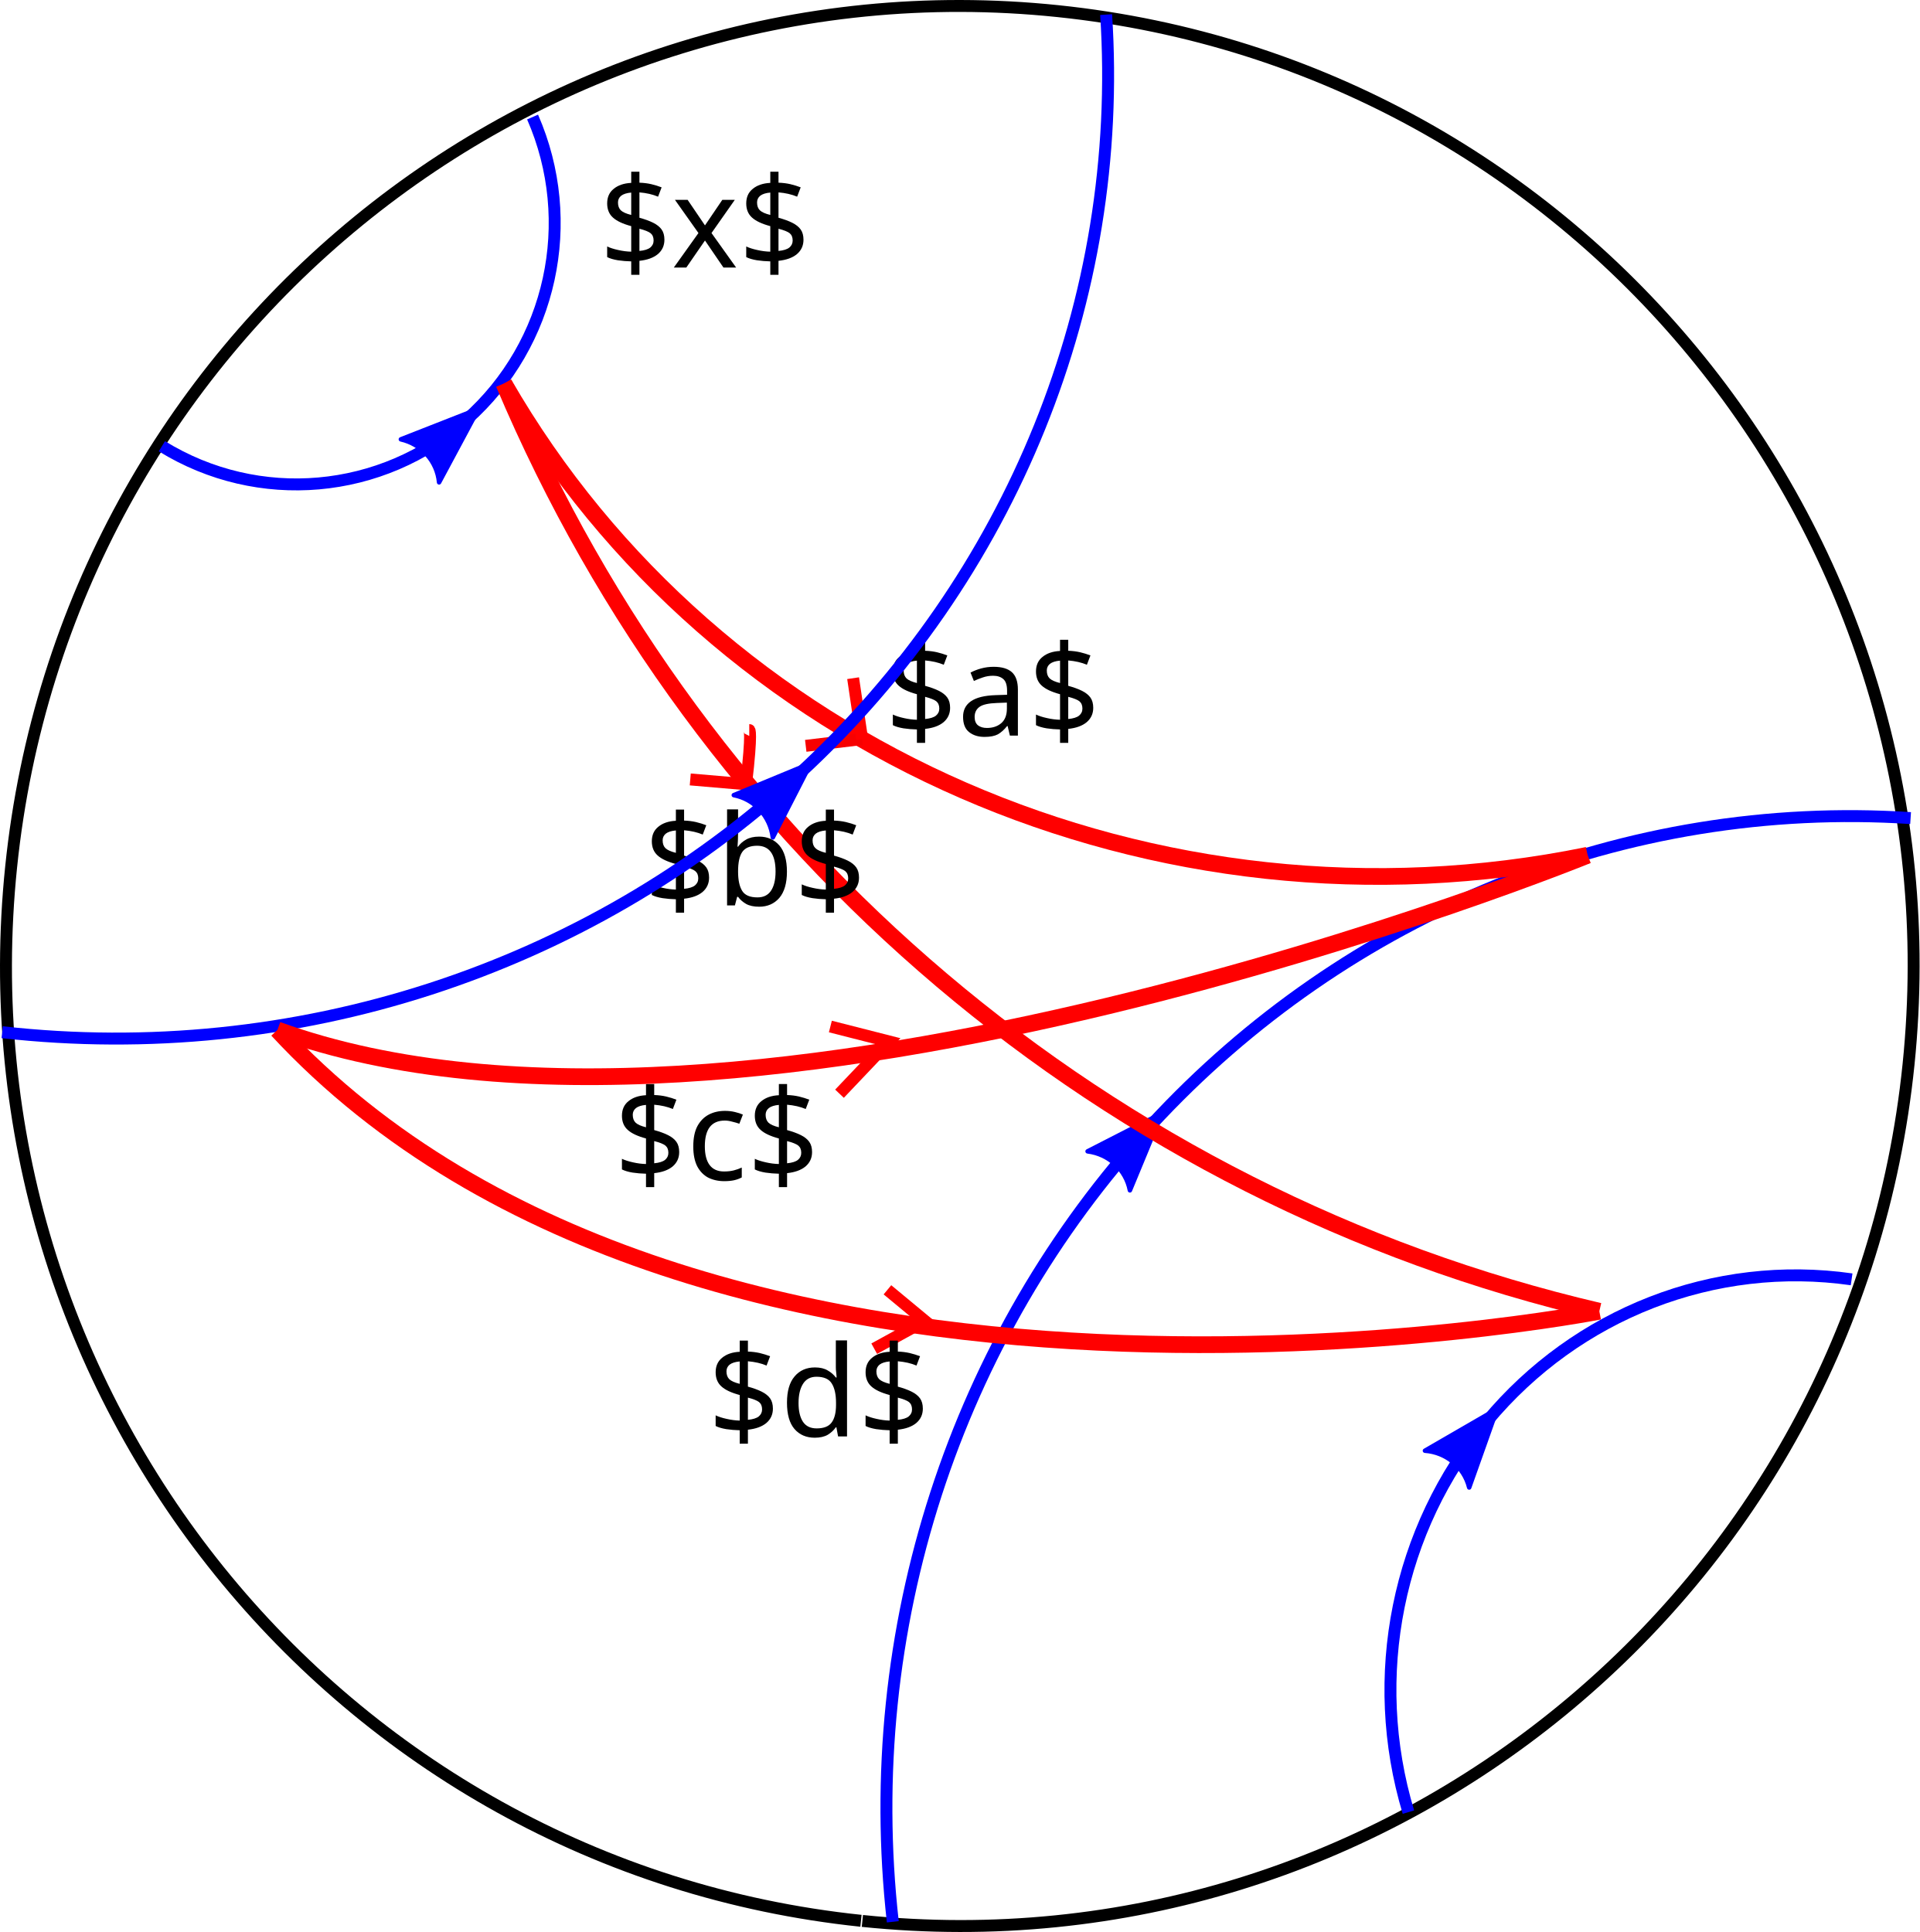
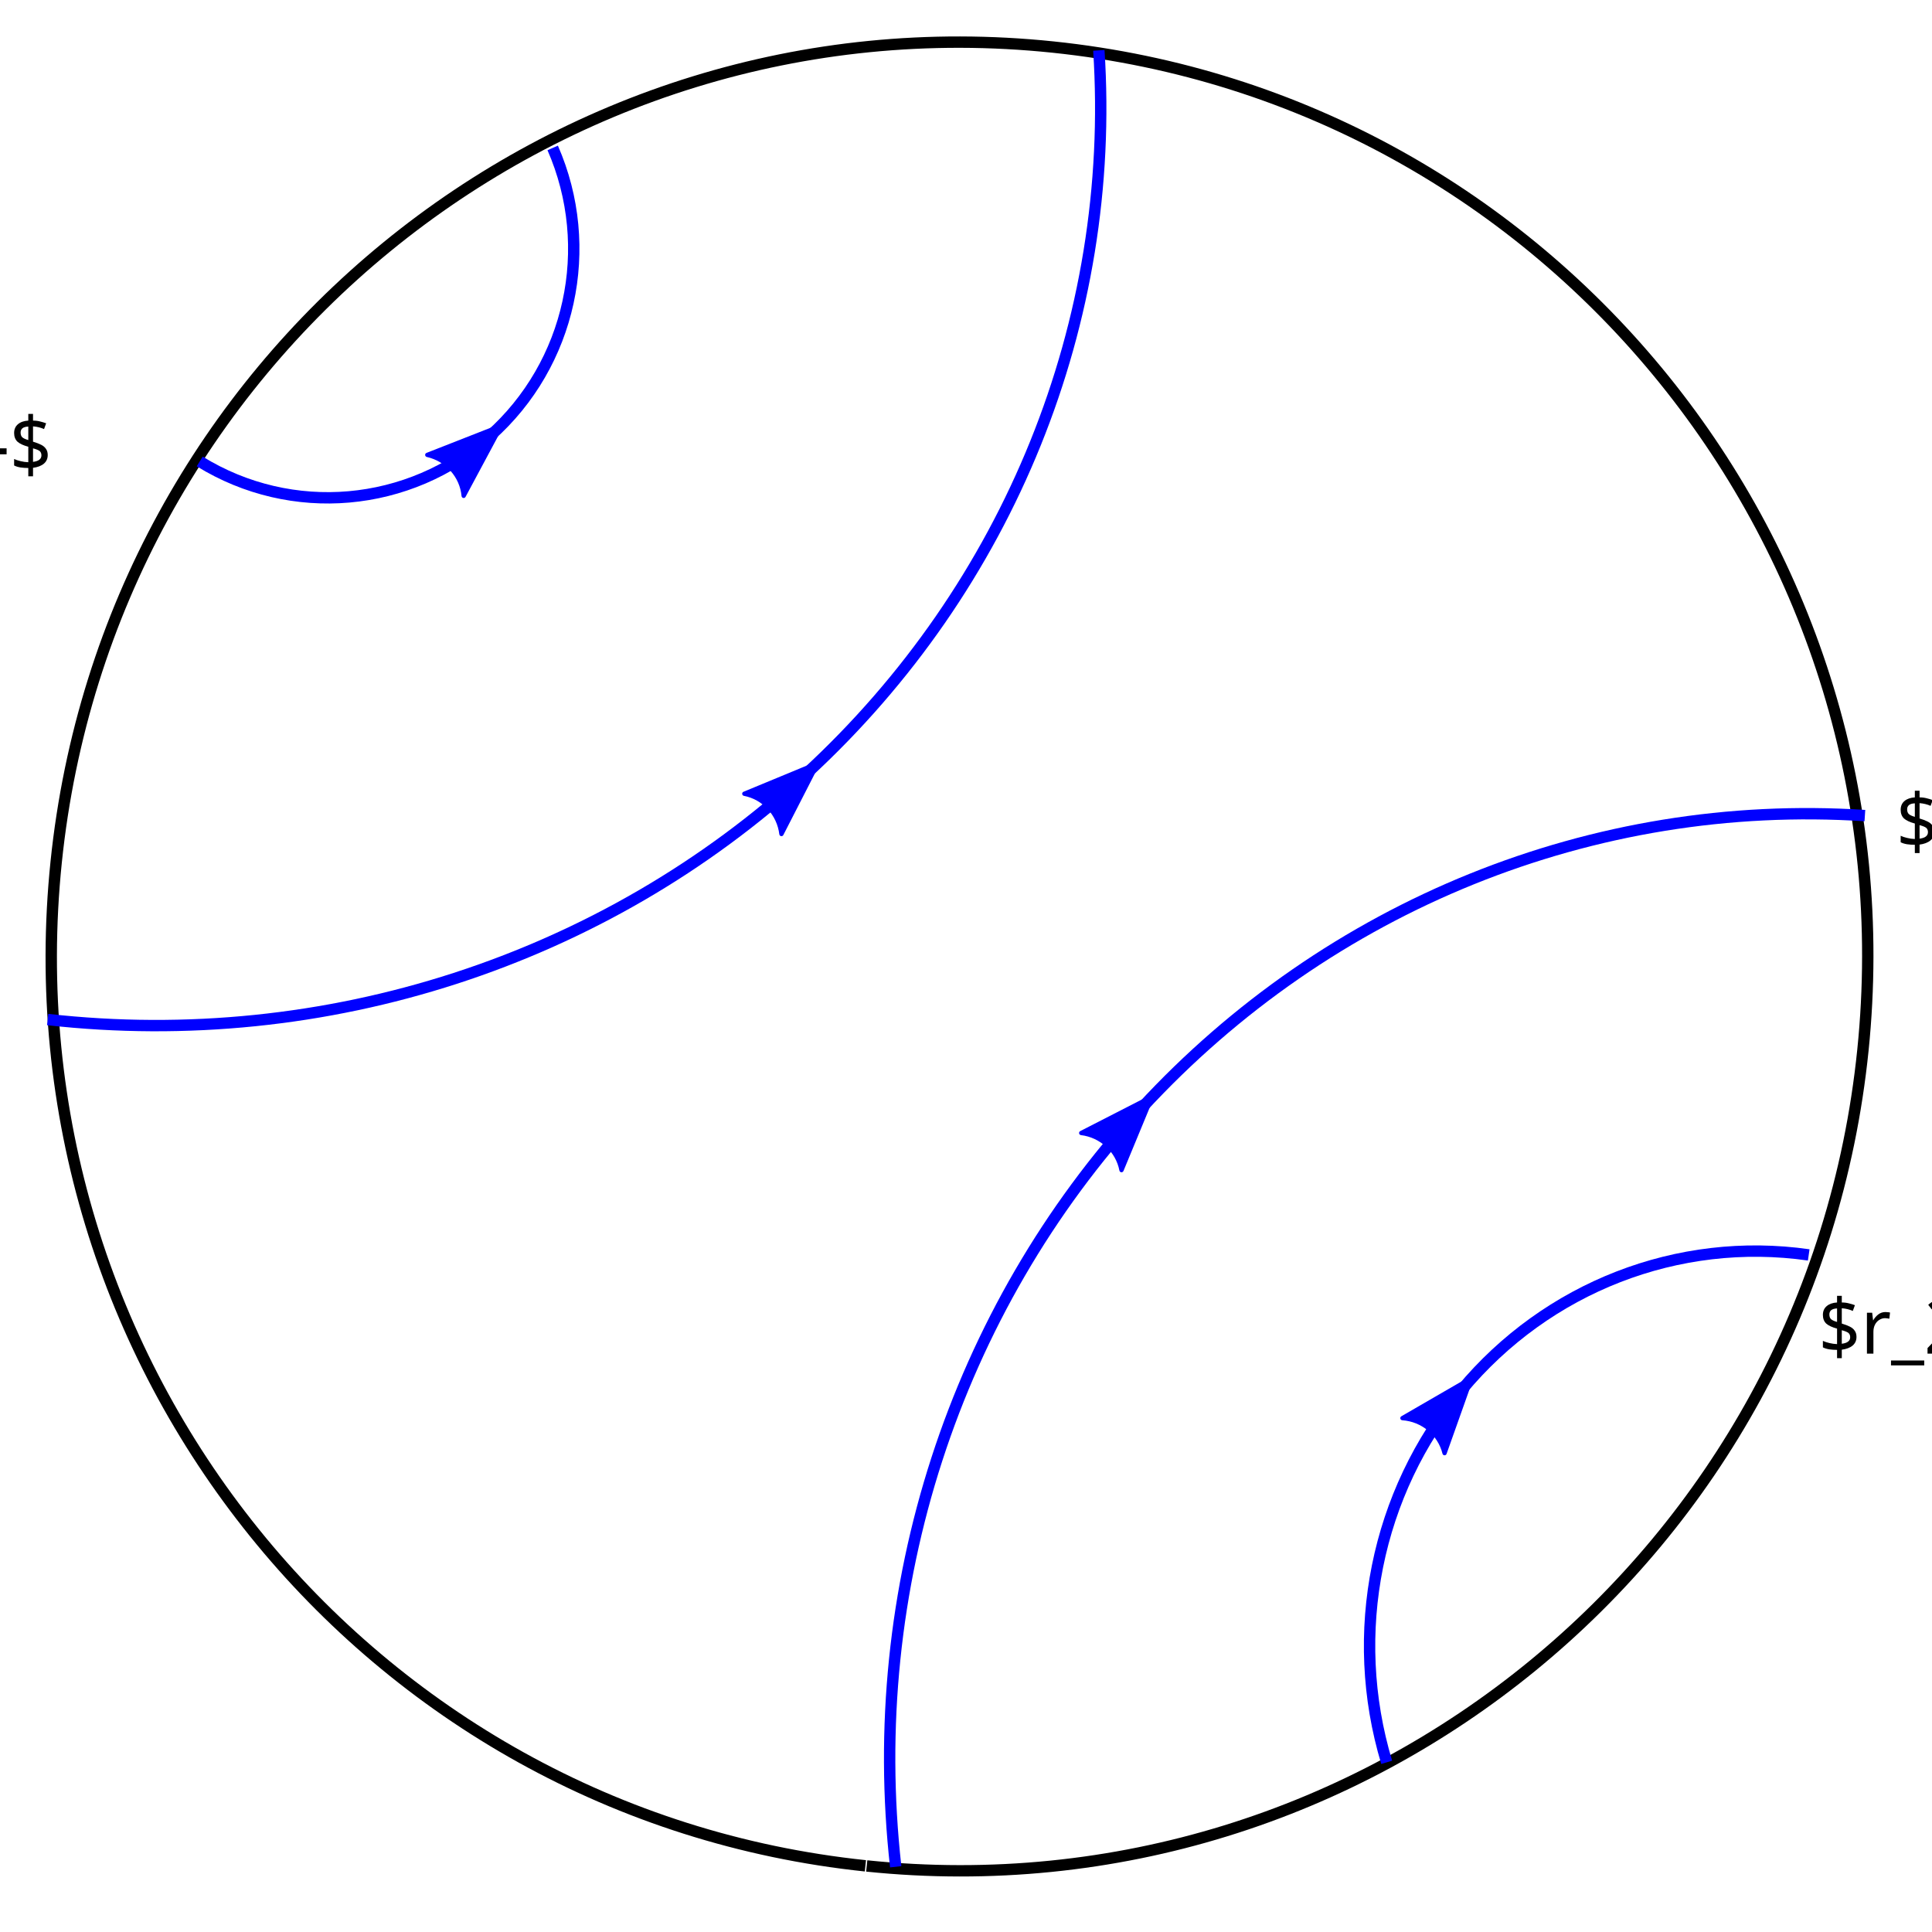
- <svg xmlns="http://www.w3.org/2000/svg" width="160.84mm" height="161.909mm" viewBox="0 0 160.84 161.909" version="1.1" id="svg3517">
+ <svg xmlns="http://www.w3.org/2000/svg" width="170mm" height="170mm" viewBox="0 0 170 170" version="1.1" id="svg3517">
  <defs id="defs3511">
    <marker orient="auto" refY="0" refX="0" id="marker8746" style="overflow:visible">
      <path id="path8744" style="fill:#ff0000;fill-opacity:1;fill-rule:evenodd;stroke:#ff0000;stroke-width:0.625;stroke-linejoin:round;stroke-opacity:1" d="M 8.719,4.034 -2.207,0.016 8.719,-4.002 c -1.745,2.372 -1.735,5.617 -6e-7,8.035 z" transform="scale(0.6)" />
    </marker>
    <marker orient="auto" refY="0" refX="0" id="Arrow1Lstart" style="overflow:visible">
      <path id="path974" d="M 0,0 5,-5 -12.5,0 5,5 Z" style="fill:#ff0000;fill-opacity:1;fill-rule:evenodd;stroke:#ff0000;stroke-width:1pt;stroke-opacity:1" transform="matrix(0.8,0,0,0.8,10,0)" />
    </marker>
    <marker style="overflow:visible" id="marker8560" refX="0" refY="0" orient="auto">
      <path transform="scale(-0.6)" d="M 8.719,4.034 -2.207,0.016 8.719,-4.002 c -1.745,2.372 -1.735,5.617 -6e-7,8.035 z" style="fill:#ff0000;fill-opacity:1;fill-rule:evenodd;stroke:#ff0000;stroke-width:0.625;stroke-linejoin:round;stroke-opacity:1" id="path8558" />
    </marker>
    <marker style="overflow:visible" id="marker8376" refX="0" refY="0" orient="auto">
      <path transform="scale(-0.6)" d="M 8.719,4.034 -2.207,0.016 8.719,-4.002 c -1.745,2.372 -1.735,5.617 -6e-7,8.035 z" style="fill:#ff0000;fill-opacity:1;fill-rule:evenodd;stroke:#ff0000;stroke-width:0.625;stroke-linejoin:round;stroke-opacity:1" id="path8374" />
    </marker>
    <marker style="overflow:visible" id="marker8328" refX="0" refY="0" orient="auto">
      <path transform="scale(0.6)" d="M 8.719,4.034 -2.207,0.016 8.719,-4.002 c -1.745,2.372 -1.735,5.617 -6e-7,8.035 z" style="fill:#0000ff;fill-opacity:1;fill-rule:evenodd;stroke:#0000ff;stroke-width:0.625;stroke-linejoin:round;stroke-opacity:1" id="path8326" />
    </marker>
    <marker orient="auto" refY="0" refX="0" id="marker8115" style="overflow:visible">
      <path id="path8113" style="fill:#0000ff;fill-opacity:1;fill-rule:evenodd;stroke:#0000ff;stroke-width:0.625;stroke-linejoin:round;stroke-opacity:1" d="M 8.719,4.034 -2.207,0.016 8.719,-4.002 c -1.745,2.372 -1.735,5.617 -6e-7,8.035 z" transform="scale(-0.6)" />
    </marker>
    <marker orient="auto" refY="0" refX="0" id="marker8051" style="overflow:visible">
      <path id="path8049" style="fill:#0000ff;fill-opacity:1;fill-rule:evenodd;stroke:#0000ff;stroke-width:0.625;stroke-linejoin:round;stroke-opacity:1" d="M 8.719,4.034 -2.207,0.016 8.719,-4.002 c -1.745,2.372 -1.735,5.617 -6e-7,8.035 z" transform="scale(-0.6)" />
    </marker>
    <marker orient="auto" refY="0" refX="0" id="marker7993" style="overflow:visible">
      <path id="path7991" style="fill:#0000ff;fill-opacity:1;fill-rule:evenodd;stroke:#0000ff;stroke-width:0.625;stroke-linejoin:round;stroke-opacity:1" d="M 8.719,4.034 -2.207,0.016 8.719,-4.002 c -1.745,2.372 -1.735,5.617 -6e-7,8.035 z" transform="scale(0.6)" />
    </marker>
    <marker orient="auto" refY="0" refX="0" id="marker7941" style="overflow:visible">
      <path id="path7939" style="fill:#000000;fill-opacity:1;fill-rule:evenodd;stroke:#000000;stroke-width:0.625;stroke-linejoin:round;stroke-opacity:1" d="M 8.719,4.034 -2.207,0.016 8.719,-4.002 c -1.745,2.372 -1.735,5.617 -6e-7,8.035 z" transform="scale(-0.6)" />
    </marker>
    <marker orient="auto" refY="0" refX="0" id="marker7857" style="overflow:visible">
      <path id="path7855" style="fill:#ff0000;fill-opacity:1;fill-rule:evenodd;stroke:#ff0000;stroke-width:0.625;stroke-linejoin:round;stroke-opacity:1" d="M 8.719,4.034 -2.207,0.016 8.719,-4.002 c -1.745,2.372 -1.735,5.617 -6e-7,8.035 z" transform="scale(-0.6)" />
    </marker>
    <marker orient="auto" refY="0" refX="0" id="Arrow1Mstart" style="overflow:visible">
      <path id="path980" d="M 0,0 5,-5 -12.5,0 5,5 Z" style="fill:#000000;fill-opacity:1;fill-rule:evenodd;stroke:#000000;stroke-width:1pt;stroke-opacity:1" transform="matrix(0.4,0,0,0.4,4,0)" />
    </marker>
    <marker orient="auto" refY="0" refX="0" id="Arrow2Mend" style="overflow:visible">
      <path id="path1001" style="fill:#ff0000;fill-opacity:1;fill-rule:evenodd;stroke:#ff0000;stroke-width:0.625;stroke-linejoin:round;stroke-opacity:1" d="M 8.719,4.034 -2.207,0.016 8.719,-4.002 c -1.745,2.372 -1.735,5.617 -6e-7,8.035 z" transform="scale(-0.6)" />
    </marker>
    <marker orient="auto" refY="0" refX="0" id="Arrow1Send" style="overflow:visible">
      <path id="path989" d="M 0,0 5,-5 -12.5,0 5,5 Z" style="fill:#000000;fill-opacity:1;fill-rule:evenodd;stroke:#000000;stroke-width:1pt;stroke-opacity:1" transform="matrix(-0.2,0,0,-0.2,-1.2,0)" />
    </marker>
    <marker orient="auto" refY="0" refX="0" id="marker8051-9" style="overflow:visible">
      <path id="path8049-8" style="fill:#0000ff;fill-opacity:1;fill-rule:evenodd;stroke:#0000ff;stroke-width:0.625;stroke-linejoin:round;stroke-opacity:1" d="M 8.719,4.034 -2.207,0.016 8.719,-4.002 c -1.745,2.372 -1.735,5.617 -6e-7,8.035 z" transform="scale(-0.6)" />
    </marker>
    <marker orient="auto" refY="0" refX="0" id="Arrow2Mend-6" style="overflow:visible">
      <path id="path1001-9" style="fill:#ff0000;fill-opacity:1;fill-rule:evenodd;stroke:#ff0000;stroke-width:0.625;stroke-linejoin:round;stroke-opacity:1" d="M 8.719,4.034 -2.207,0.016 8.719,-4.002 c -1.745,2.372 -1.735,5.617 -6e-7,8.035 z" transform="scale(-0.6)" />
    </marker>
    <marker orient="auto" refY="0" refX="0" id="marker8746-0" style="overflow:visible">
      <path id="path8744-8" style="fill:#ff0000;fill-opacity:1;fill-rule:evenodd;stroke:#ff0000;stroke-width:0.625;stroke-linejoin:round;stroke-opacity:1" d="M 8.719,4.034 -2.207,0.016 8.719,-4.002 c -1.745,2.372 -1.735,5.617 -6e-7,8.035 z" transform="scale(0.6)" />
    </marker>
  </defs>
  <g id="layer1" transform="translate(-23.01352,-66.10746)">
-     <path style="fill:none;stroke:#000000;stroke-width:1;stroke-miterlimit:4;stroke-dasharray:none;stroke-dashoffset:0;stroke-opacity:1" id="path7765" d="M 95.152,227.077 A 79.914,80.448 0 0 1 23.947,138.755 79.914,80.448 0 0 1 111.656,67.041 79.914,80.448 0 0 1 182.926,155.309 79.914,80.448 0 0 1 95.27,227.089" />
-     <path style="fill:none;stroke:#0000ff;stroke-width:1;stroke-miterlimit:4;stroke-dasharray:none;stroke-dashoffset:0;stroke-opacity:1;marker-mid:url(#marker8328)" id="path7767" d="m 67.637,75.915 a 21.649,21.916 0 0 1 -5.517,25.346 21.649,21.916 0 0 1 -25.542,2.243" />
-     <path style="fill:none;stroke:#0000ff;stroke-width:1;stroke-miterlimit:4;stroke-dasharray:none;stroke-dashoffset:0;stroke-opacity:1;marker-mid:url(#marker8051)" id="path7771" d="m 97.819,227.161 a 80.715,83.121 0 0 1 21.648,-66.772 80.715,83.121 0 0 1 63.631,-25.723" />
-     <path style="fill:none;stroke:#0000ff;stroke-width:1;stroke-miterlimit:4;stroke-dasharray:none;stroke-dashoffset:0;stroke-opacity:1;marker-mid:url(#marker8115)" id="path7775" d="m 141.022,217.97 a 33.943,34.745 0 0 1 6.591,-32.762 33.943,34.745 0 0 1 30.544,-11.887" />
-     <path style="fill:none;stroke:#ff0000;stroke-width:1.4;stroke-miterlimit:4;stroke-dasharray:none;stroke-dashoffset:0;stroke-opacity:1;marker-mid:url(#marker8746)" id="path8189" d="M 156.035,137.782 A 83.546,79.545 0 0 1 65.234,98.249" />
-     <path style="fill:none;stroke:#ff0000;stroke-width:1.4;stroke-miterlimit:4;stroke-dasharray:none;stroke-dashoffset:0;stroke-opacity:1;marker-mid:url(#Arrow2Mend)" id="path8194" d="M 157.018,175.996 A 132.093,133.653 0 0 1 65.234,98.249" />
-     <path style="fill:none;stroke:#ff0000;stroke-width:1;stroke-linecap:butt;stroke-linejoin:miter;stroke-miterlimit:4;stroke-dasharray:none;stroke-opacity:1" d="m 97.37,174.198 3.142,2.604 -4.249,2.331" id="path9470" />
-     <path style="fill:none;stroke:#ff0000;stroke-width:1;stroke-linecap:butt;stroke-linejoin:miter;stroke-miterlimit:4;stroke-dasharray:none;stroke-opacity:1" d="m 92.589,152.133 4.922,1.254 -4.158,4.378" id="path9513" />
-     <path style="fill:none;stroke:#ff0000;stroke-width:1;stroke-linecap:butt;stroke-linejoin:miter;stroke-miterlimit:4;stroke-dasharray:none;stroke-opacity:1" d="m 80.849,131.427 4.677,0.401 c 0.535,-4.544 0.267,-4.544 0.267,-4.544" id="path9559" />
-     <path style="fill:none;stroke:#f70000;stroke-width:1;stroke-linecap:butt;stroke-linejoin:miter;stroke-miterlimit:4;stroke-dasharray:none;stroke-opacity:1" d="m 90.525,128.612 4.725,-0.567" id="path9561" />
-     <path style="fill:none;stroke:#ff0000;stroke-width:1;stroke-linecap:butt;stroke-linejoin:miter;stroke-miterlimit:4;stroke-dasharray:none;stroke-opacity:1" d="m 94.494,122.942 0.756,5.103" id="path9563" />
-     <text xml:space="preserve" style="font-style:normal;font-weight:normal;font-size:10.583px;line-height:1.25;font-family:sans-serif;letter-spacing:0px;word-spacing:0px;fill:#000000;fill-opacity:1;stroke:none;stroke-width:0.265" x="73.232" y="88.53" id="text9759">
-       <tspan id="tspan9757" x="73.232" y="88.53" style="stroke-width:0.265">$x$</tspan>
+     <path style="fill:none;stroke:#000000;stroke-width:1;stroke-miterlimit:4;stroke-dasharray:none;stroke-dashoffset:0;stroke-opacity:1" id="path7765" d="M 99.161,230.284 A 79.914,80.448 0 0 1 27.956,141.962 79.914,80.448 0 0 1 115.665,70.248 79.914,80.448 0 0 1 186.935,158.517 79.914,80.448 0 0 1 99.279,230.296" />
+     <path style="fill:none;stroke:#0000ff;stroke-width:1;stroke-miterlimit:4;stroke-dasharray:none;stroke-dashoffset:0;stroke-opacity:1;marker-mid:url(#marker8328)" id="path7767" d="M 71.646,79.123 A 21.649,21.916 0 0 1 66.129,104.469 21.649,21.916 0 0 1 40.587,106.712" />
+     <path style="fill:none;stroke:#0000ff;stroke-width:1;stroke-miterlimit:4;stroke-dasharray:none;stroke-dashoffset:0;stroke-opacity:1;marker-mid:url(#marker8051)" id="path7771" d="m 101.829,230.368 a 80.715,83.121 0 0 1 21.648,-66.772 80.715,83.121 0 0 1 63.631,-25.723" />
+     <path style="fill:none;stroke:#0000ff;stroke-width:1;stroke-miterlimit:4;stroke-dasharray:none;stroke-dashoffset:0;stroke-opacity:1;marker-mid:url(#marker8115)" id="path7775" d="m 145.031,221.178 a 33.943,34.745 0 0 1 6.591,-32.762 33.943,34.745 0 0 1 30.544,-11.887" />
+     <path style="fill:none;stroke:#0000ff;stroke-width:1;stroke-miterlimit:4;stroke-dasharray:none;stroke-dashoffset:0;stroke-opacity:1;marker-mid:url(#marker8051-9)" id="path7771-9" d="m -155.818,-27.208 a 80.715,83.121 0 0 1 21.648,-66.772 80.715,83.121 0 0 1 63.631,-25.723" transform="matrix(0,-1,-1,0,0,0)" />
+     <text xml:space="preserve" style="font-style:normal;font-variant:normal;font-weight:normal;font-stretch:normal;font-size:6.604px;line-height:1.25;font-family:verdana;-inkscape-font-specification:verdana;letter-spacing:0px;word-spacing:0px;fill:#000000;fill-opacity:1;stroke:none;stroke-width:1.56;stroke-miterlimit:4;stroke-dasharray:none" x="192.681" y="138.711" id="text19550-5" transform="scale(0.9853451,1.014873)">
+       <tspan id="tspan19548-1" x="192.681" y="138.711" style="font-size:6.604px;stroke-width:1.56;stroke-miterlimit:4;stroke-dasharray:none">$r_1^+$</tspan>
    </text>
-     <text xml:space="preserve" style="font-style:normal;font-weight:normal;font-size:10.583px;line-height:1.25;font-family:sans-serif;letter-spacing:0px;word-spacing:0px;fill:#000000;fill-opacity:1;stroke:none;stroke-width:0.265" x="97.167" y="127.753" id="text9763">
-       <tspan id="tspan9761" x="97.167" y="127.753" style="stroke-width:0.265">$a$</tspan>
+     <text xml:space="preserve" style="font-style:normal;font-variant:normal;font-weight:normal;font-stretch:normal;font-size:6.604px;line-height:1.25;font-family:verdana;-inkscape-font-specification:verdana;text-align:end;letter-spacing:0px;word-spacing:0px;text-anchor:end;fill:#000000;fill-opacity:1;stroke:none;stroke-width:1.56;stroke-miterlimit:4;stroke-dasharray:none" x="26.164" y="149.393" id="text19550-5-7-9-4" transform="scale(0.9853451,1.014873)">
+       <tspan id="tspan19548-1-9-5-9" x="26.164" y="149.393" style="font-size:6.604px;text-align:end;text-anchor:end;stroke-width:1.56;stroke-miterlimit:4;stroke-dasharray:none">$\ell_2^-$</tspan>
    </text>
-     <text xml:space="preserve" style="font-style:normal;font-weight:normal;font-size:10.583px;line-height:1.25;font-family:sans-serif;letter-spacing:0px;word-spacing:0px;fill:#000000;fill-opacity:1;stroke:none;stroke-width:0.265" x="76.974" y="141.984" id="text9767">
-       <tspan id="tspan9765" x="76.974" y="141.984" style="stroke-width:0.265">$b$</tspan>
+     <text xml:space="preserve" style="font-style:normal;font-variant:normal;font-weight:normal;font-stretch:normal;font-size:6.604px;line-height:1.25;font-family:verdana;-inkscape-font-specification:verdana;text-align:end;letter-spacing:0px;word-spacing:0px;text-anchor:end;fill:#000000;fill-opacity:1;stroke:none;stroke-width:1.56;stroke-miterlimit:4;stroke-dasharray:none" x="36.573" y="106.045" id="text19550-5-3-7" transform="scale(0.9853451,1.014873)">
+       <tspan id="tspan19548-1-1-6" x="36.573" y="106.045" style="font-size:6.604px;text-align:end;text-anchor:end;stroke-width:1.56;stroke-miterlimit:4;stroke-dasharray:none">$\ell_1^-$</tspan>
    </text>
-     <text xml:space="preserve" style="font-style:normal;font-weight:normal;font-size:10.583px;line-height:1.25;font-family:sans-serif;letter-spacing:0px;word-spacing:0px;fill:#000000;fill-opacity:1;stroke:none;stroke-width:0.265" x="74.469" y="164.985" id="text9771">
-       <tspan id="tspan9769" x="74.469" y="164.985" style="stroke-width:0.265">$c$</tspan>
+     <text xml:space="preserve" style="font-style:normal;font-variant:normal;font-weight:normal;font-stretch:normal;font-size:6.604px;line-height:1.25;font-family:verdana;-inkscape-font-specification:verdana;letter-spacing:0px;word-spacing:0px;fill:#000000;fill-opacity:1;stroke:none;stroke-width:1.56;stroke-miterlimit:4;stroke-dasharray:none" x="185.734" y="182.505" id="text19550-5-2" transform="scale(0.9853451,1.014873)">
+       <tspan id="tspan19548-1-2" x="185.734" y="182.505" style="font-size:6.604px;stroke-width:1.56;stroke-miterlimit:4;stroke-dasharray:none">$r_2^+$</tspan>
    </text>
-     <text xml:space="preserve" style="font-style:normal;font-weight:normal;font-size:10.583px;line-height:1.25;font-family:sans-serif;letter-spacing:0px;word-spacing:0px;fill:#000000;fill-opacity:1;stroke:none;stroke-width:0.265" x="82.319" y="186.484" id="text9775">
-       <tspan id="tspan9773" x="82.319" y="186.484" style="stroke-width:0.265">$d$</tspan>
-     </text>
-     <path style="fill:none;stroke:#0000ff;stroke-width:1;stroke-miterlimit:4;stroke-dasharray:none;stroke-dashoffset:0;stroke-opacity:1;marker-mid:url(#marker8051-9)" id="path7771-9" d="m -152.61,-23.199 a 80.715,83.121 0 0 1 21.648,-66.772 80.715,83.121 0 0 1 63.631,-25.723" transform="matrix(0,-1,-1,0,0,0)" />
-     <path style="fill:none;stroke:#ff0000;stroke-width:1.4;stroke-linecap:butt;stroke-linejoin:miter;stroke-miterlimit:4;stroke-dasharray:none;stroke-opacity:1" d="M 46.259,152.421 C 85.38,166.595 156.035,137.782 156.035,137.782" id="path1523" />
-     <path style="fill:none;stroke:#ff0000;stroke-width:1.4;stroke-linecap:butt;stroke-linejoin:miter;stroke-opacity:1;stroke-miterlimit:4;stroke-dasharray:none" d="m 46.259,152.421 c 35.53,38.365 110.759,23.575 110.759,23.575" id="path1535" />
  </g>
</svg>
